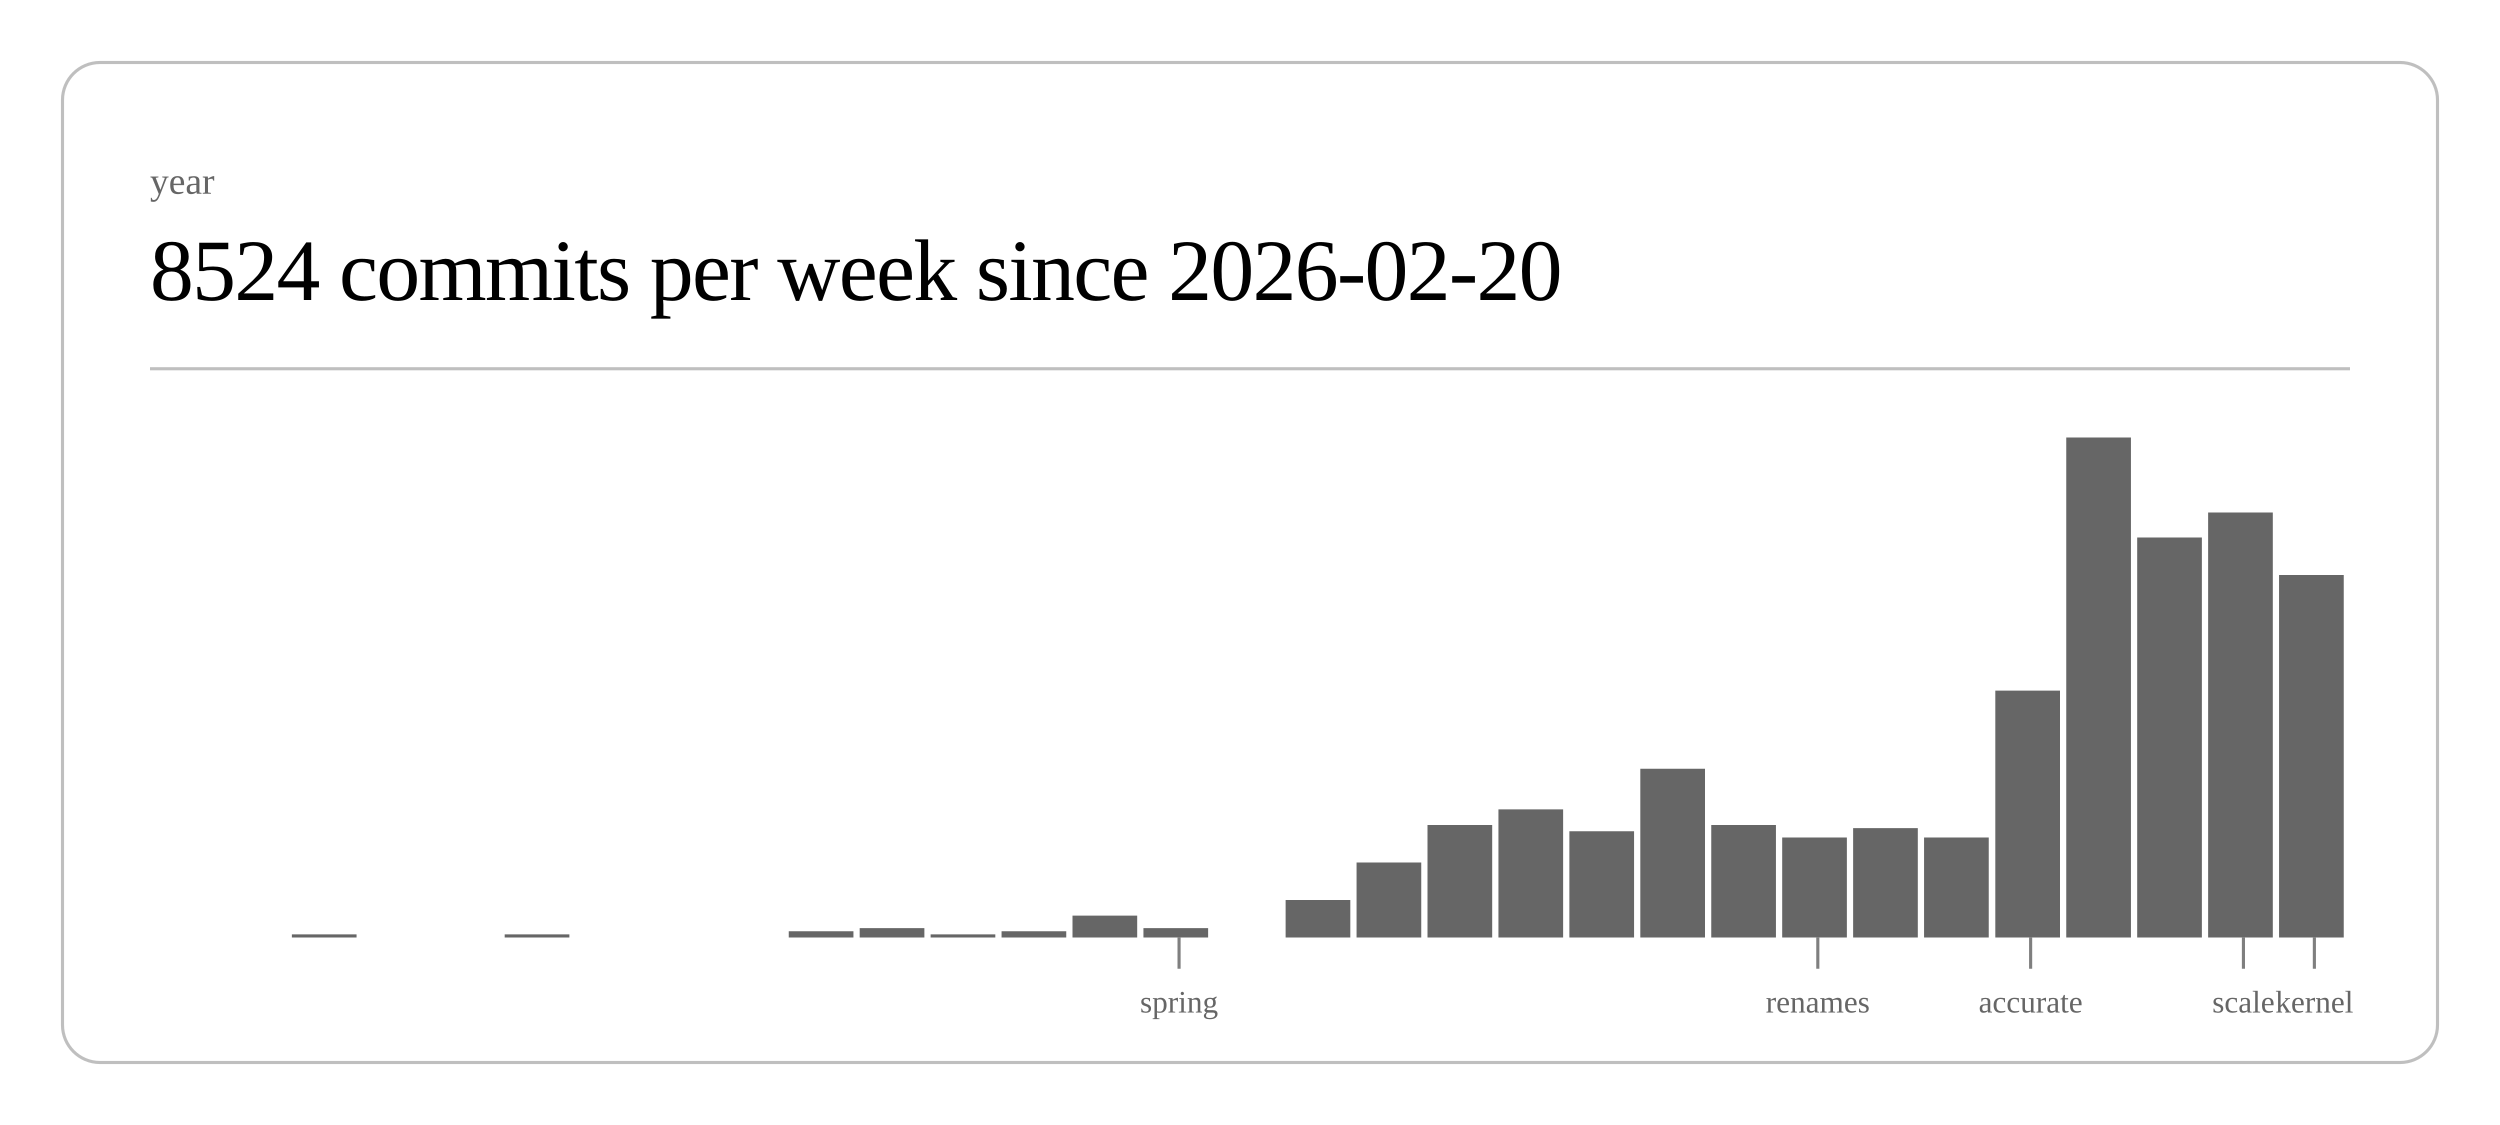
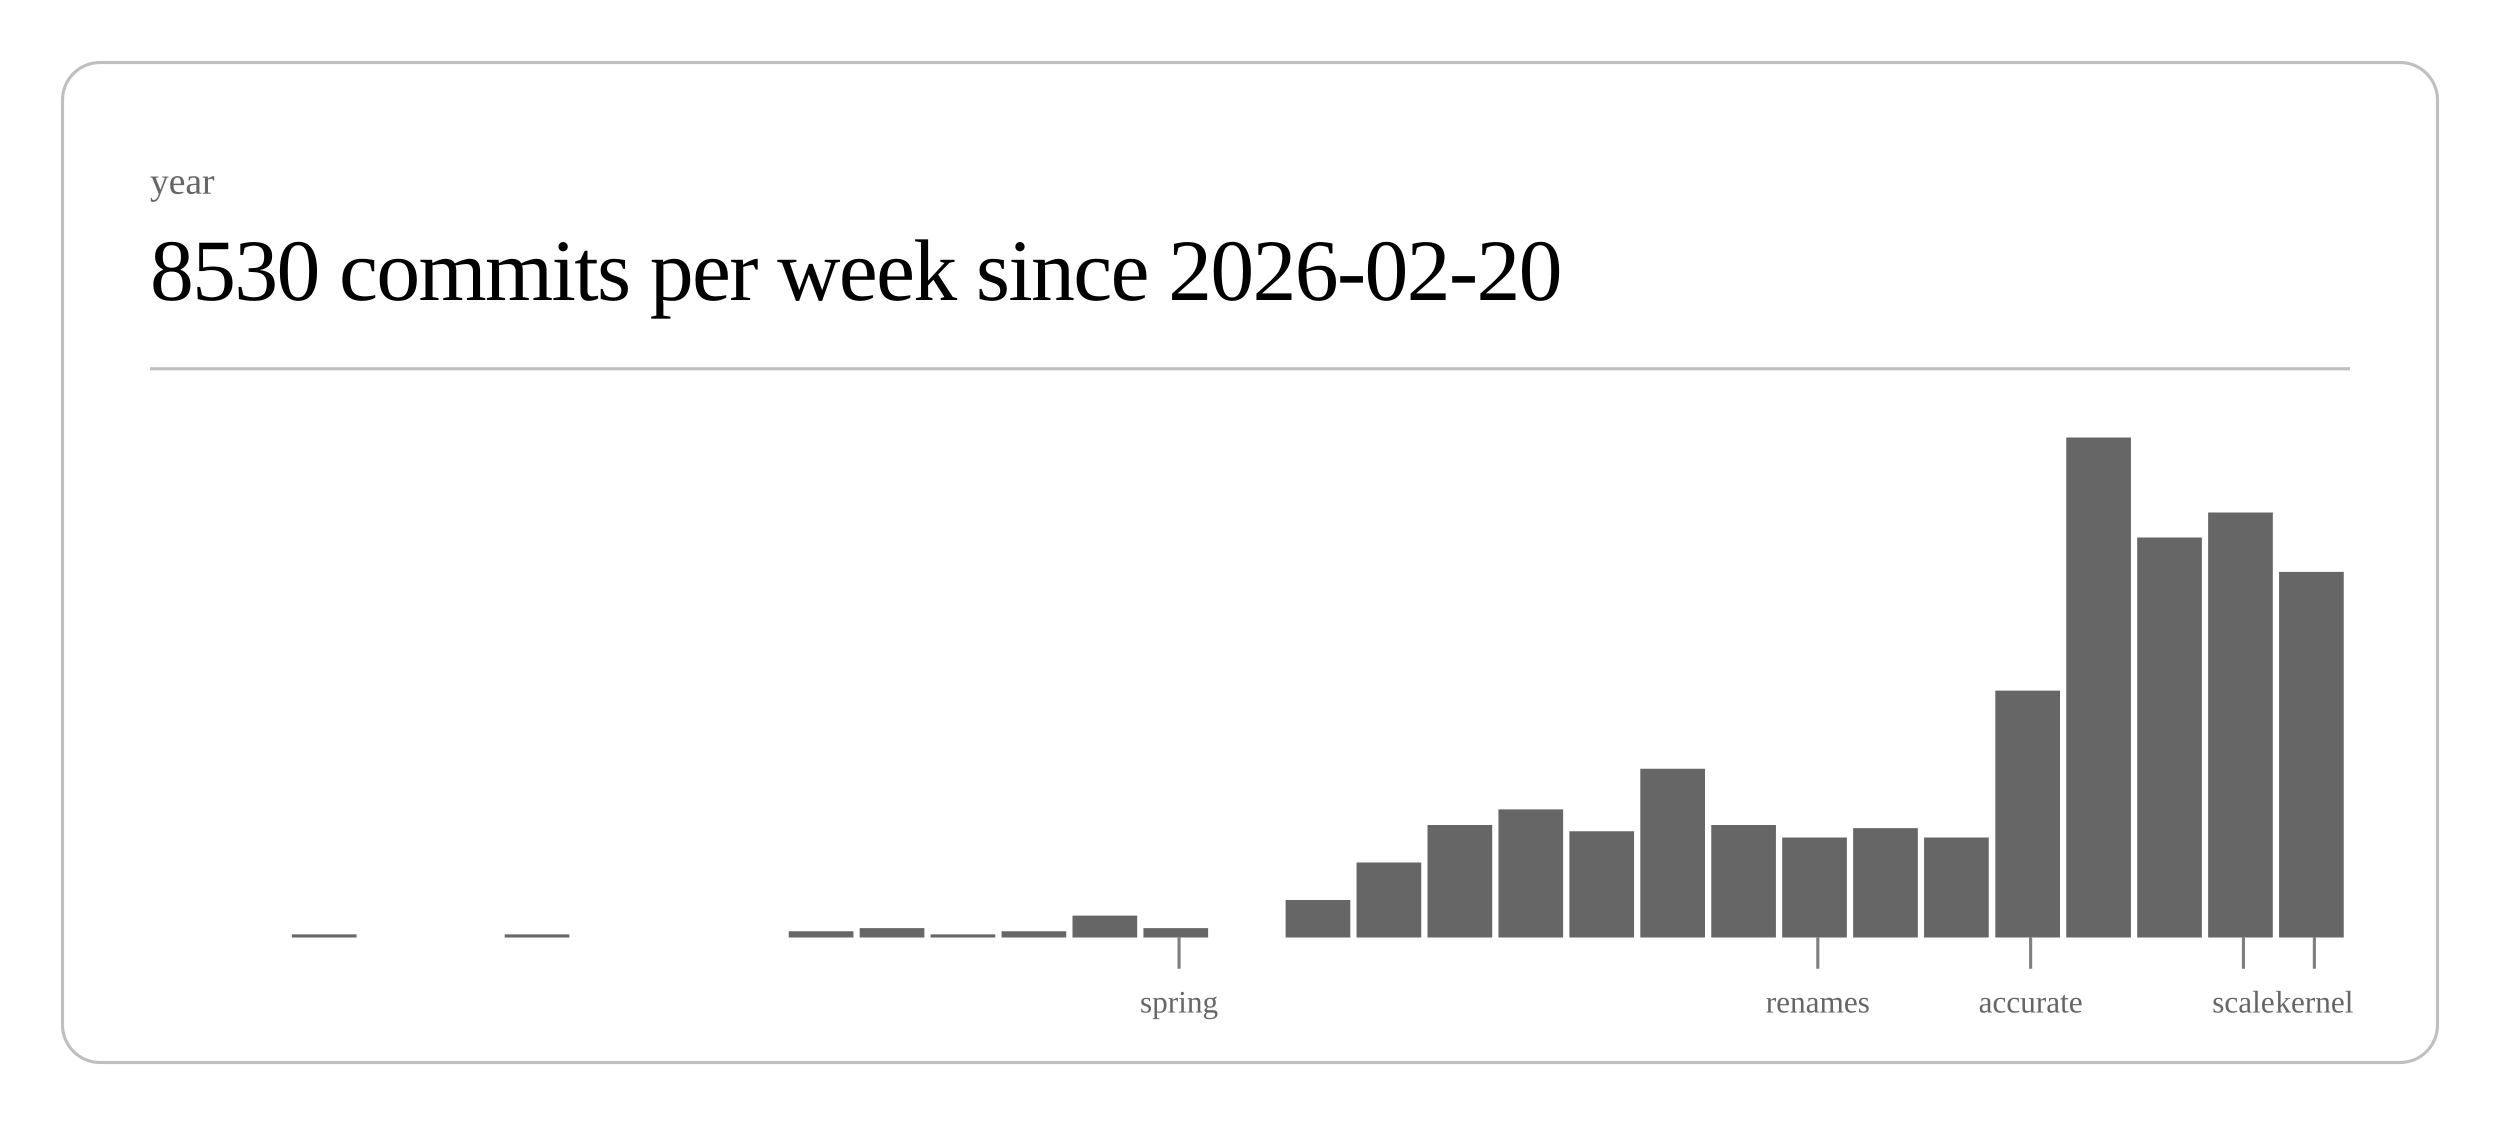
<svg xmlns="http://www.w3.org/2000/svg" class="post-header-svg" viewBox="0 0 800 360" width="800" height="360">
  <rect x="20" y="20" width="760" height="320" rx="12" ry="12" fill="none" stroke="currentColor" stroke-width="1" opacity="0.25" />
  <text fill="currentColor" x="48" y="62" font-size="12" opacity="0.6">year</text>
-   <text fill="currentColor" x="48" y="96" font-size="28" font-weight="300" letter-spacing="-0.5">8524 commits per week since 2026-02-20</text>
+   <text fill="currentColor" x="48" y="96" font-size="28" font-weight="300" letter-spacing="-0.5">8530 commits per week since 2026-02-20</text>
  <line stroke="currentColor" x1="48" y1="118" x2="752" y2="118" stroke-width="1" opacity="0.25" />
  <rect x="93.4" y="299" width="20.7" height="1" fill="currentColor" opacity="0.6" />
  <rect x="161.5" y="299" width="20.7" height="1" fill="currentColor" opacity="0.6" />
  <rect x="252.4" y="298" width="20.7" height="2" fill="currentColor" opacity="0.6" />
  <rect x="275.1" y="297" width="20.7" height="3" fill="currentColor" opacity="0.6" />
  <rect x="297.8" y="299" width="20.7" height="1" fill="currentColor" opacity="0.6" />
  <rect x="320.5" y="298" width="20.7" height="2" fill="currentColor" opacity="0.6" />
  <rect x="343.2" y="293" width="20.7" height="7" fill="currentColor" opacity="0.6" />
  <rect x="365.9" y="297" width="20.7" height="3" fill="currentColor" opacity="0.6" />
  <rect x="411.4" y="288" width="20.7" height="12" fill="currentColor" opacity="0.6" />
  <rect x="434.1" y="276" width="20.7" height="24" fill="currentColor" opacity="0.6" />
  <rect x="456.8" y="264" width="20.7" height="36" fill="currentColor" opacity="0.6" />
  <rect x="479.5" y="259" width="20.7" height="41" fill="currentColor" opacity="0.6" />
  <rect x="502.2" y="266" width="20.7" height="34" fill="currentColor" opacity="0.6" />
  <rect x="524.9" y="246" width="20.7" height="54" fill="currentColor" opacity="0.6" />
  <rect x="547.6" y="264" width="20.7" height="36" fill="currentColor" opacity="0.6" />
  <rect x="570.3" y="268" width="20.7" height="32" fill="currentColor" opacity="0.6" />
  <rect x="593.0" y="265" width="20.7" height="35" fill="currentColor" opacity="0.6" />
  <rect x="615.7" y="268" width="20.7" height="32" fill="currentColor" opacity="0.6" />
  <rect x="638.5" y="221" width="20.7" height="79" fill="currentColor" opacity="0.6" />
  <rect x="661.2" y="140" width="20.7" height="160" fill="currentColor" opacity="0.6" />
  <rect x="683.9" y="172" width="20.7" height="128" fill="currentColor" opacity="0.6" />
  <rect x="706.6" y="164" width="20.7" height="136" fill="currentColor" opacity="0.6" />
-   <rect x="729.3" y="184" width="20.7" height="116" fill="currentColor" opacity="0.6" />
+   <rect x="729.3" y="183" width="20.7" height="117" fill="currentColor" opacity="0.6" />
  <line stroke="currentColor" x1="377.3" y1="300" x2="377.3" y2="310" stroke-width="1" opacity="0.5" />
  <text fill="currentColor" x="377.3" y="324" font-size="10" opacity="0.6" text-anchor="middle">spring</text>
  <line stroke="currentColor" x1="581.7" y1="300" x2="581.7" y2="310" stroke-width="1" opacity="0.5" />
  <text fill="currentColor" x="581.7" y="324" font-size="10" opacity="0.6" text-anchor="middle">renames</text>
  <line stroke="currentColor" x1="649.8" y1="300" x2="649.8" y2="310" stroke-width="1" opacity="0.5" />
  <text fill="currentColor" x="649.8" y="324" font-size="10" opacity="0.6" text-anchor="middle">accurate</text>
  <line stroke="currentColor" x1="717.9" y1="300" x2="717.9" y2="310" stroke-width="1" opacity="0.5" />
  <text fill="currentColor" x="717.9" y="324" font-size="10" opacity="0.6" text-anchor="middle">scale</text>
  <line stroke="currentColor" x1="740.6" y1="300" x2="740.6" y2="310" stroke-width="1" opacity="0.5" />
  <text fill="currentColor" x="740.6" y="324" font-size="10" opacity="0.6" text-anchor="middle">kernel</text>
</svg>
